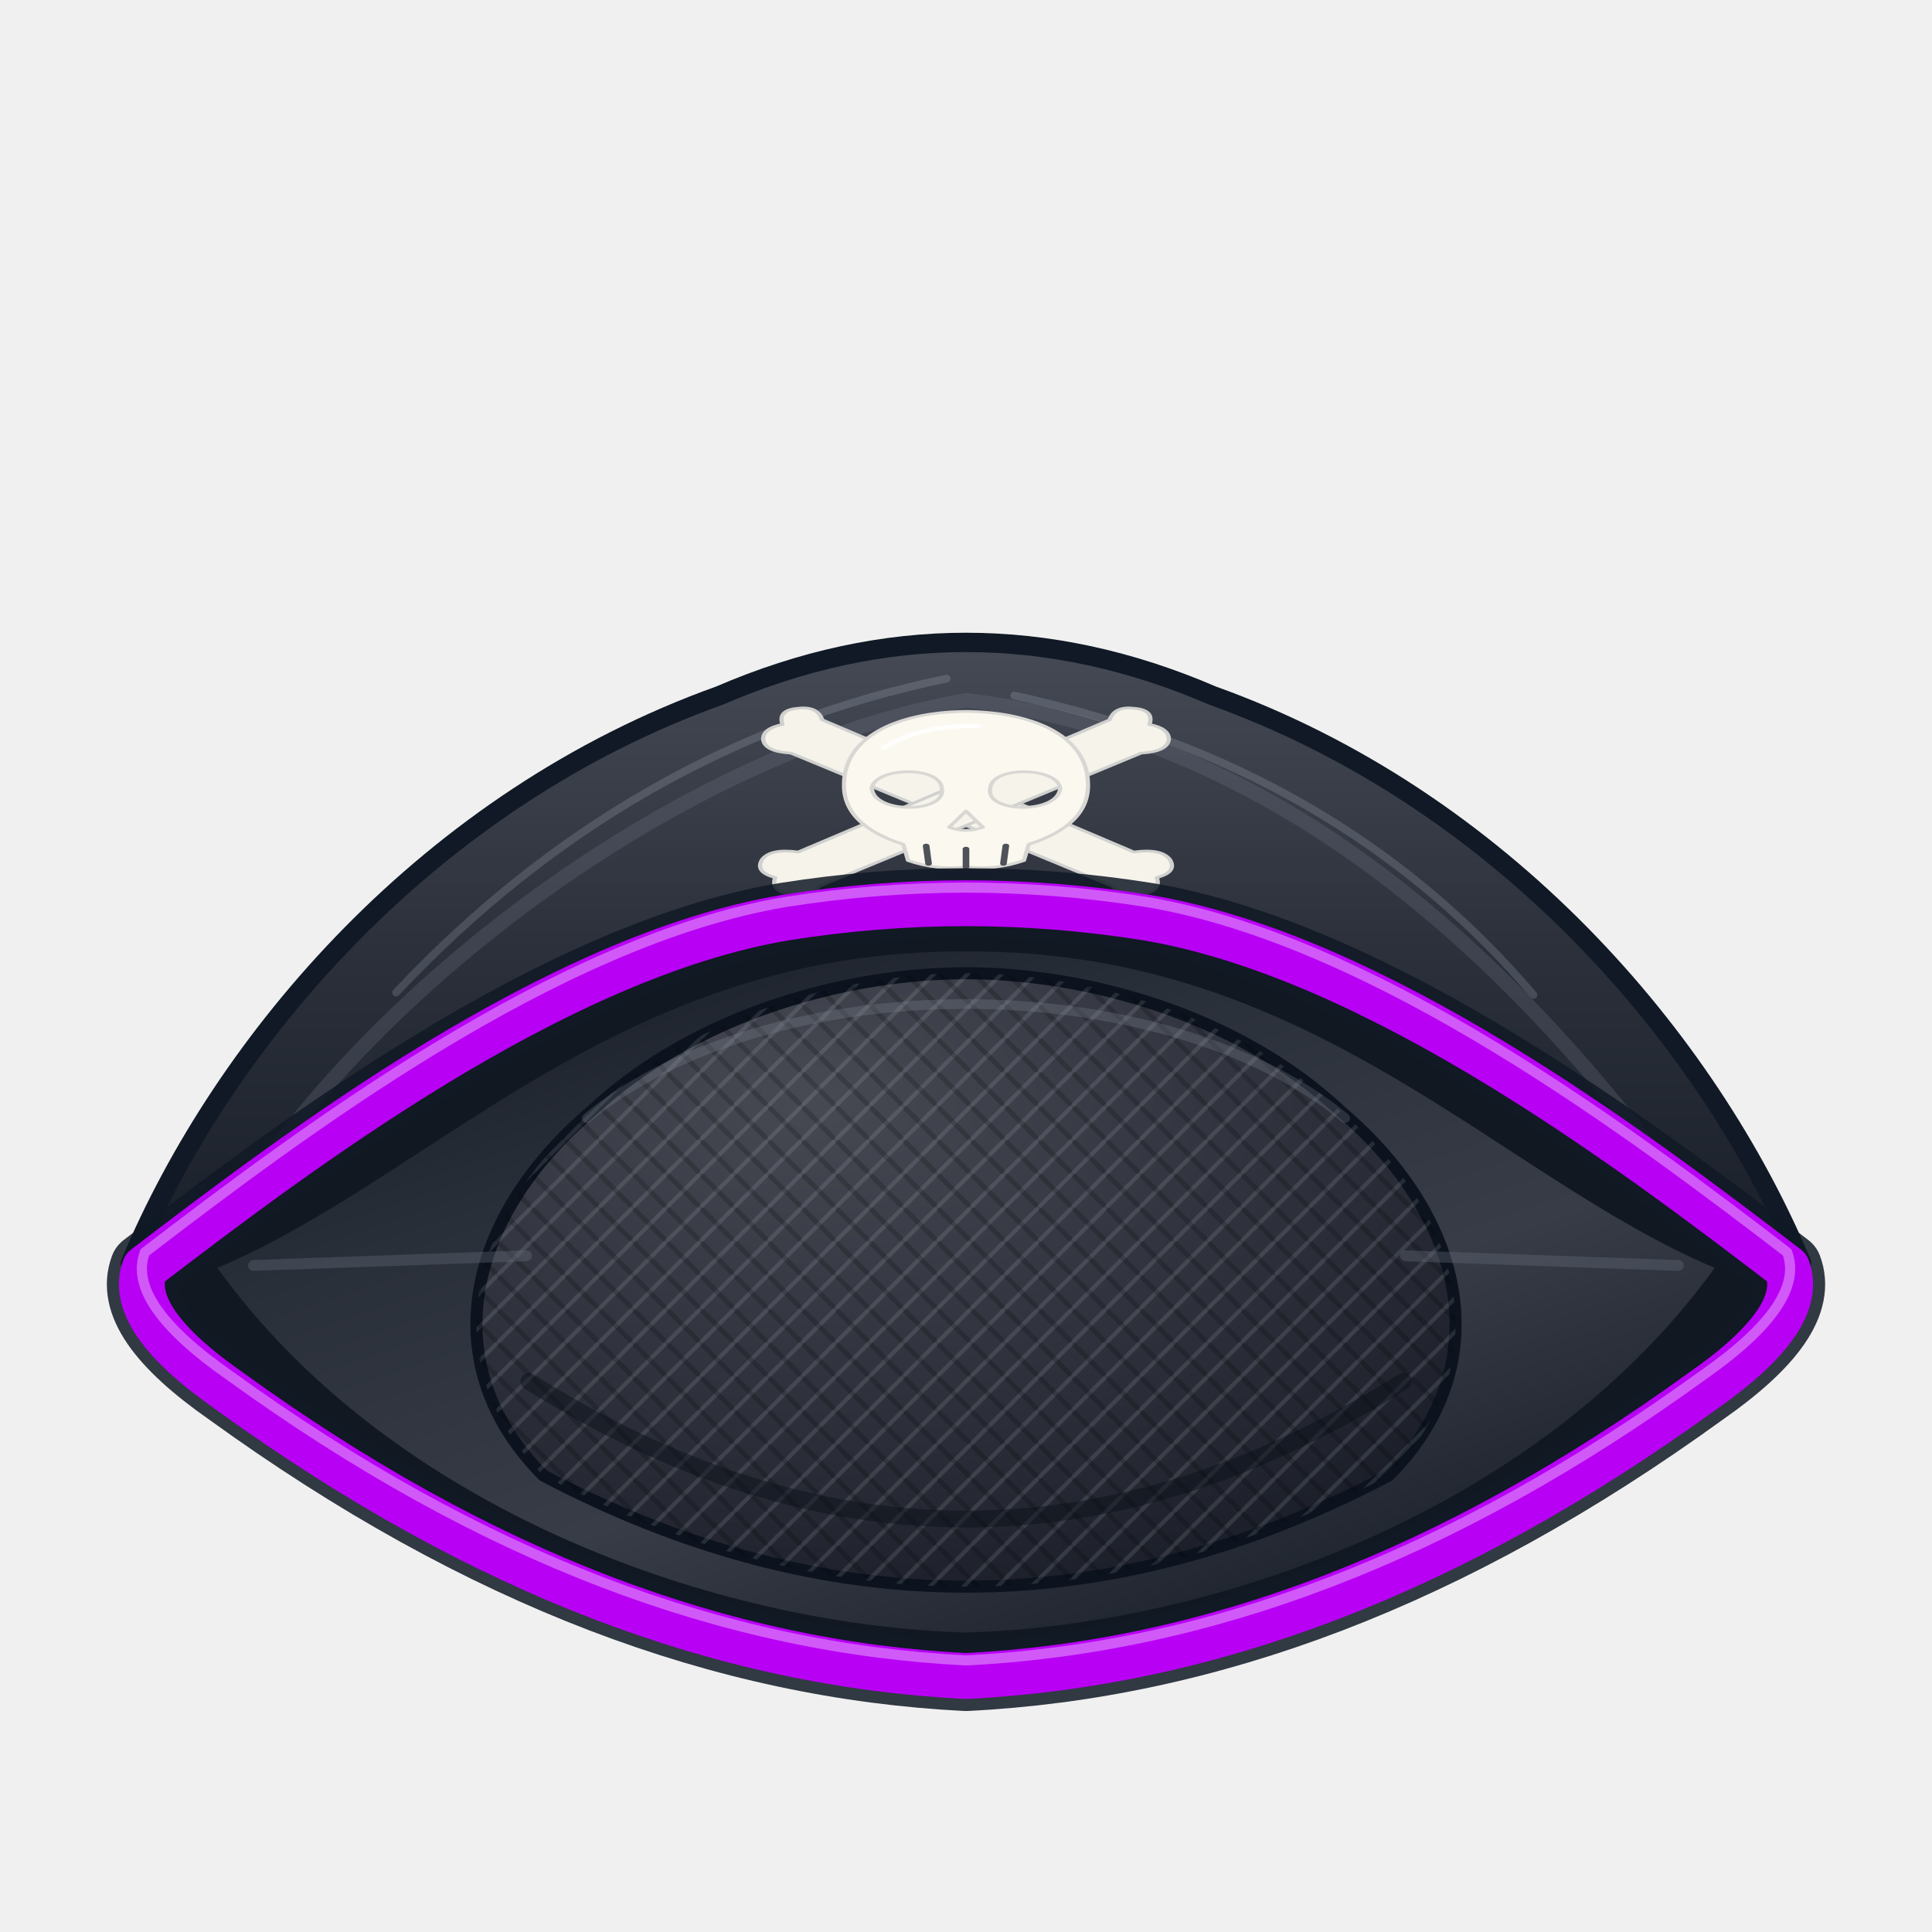
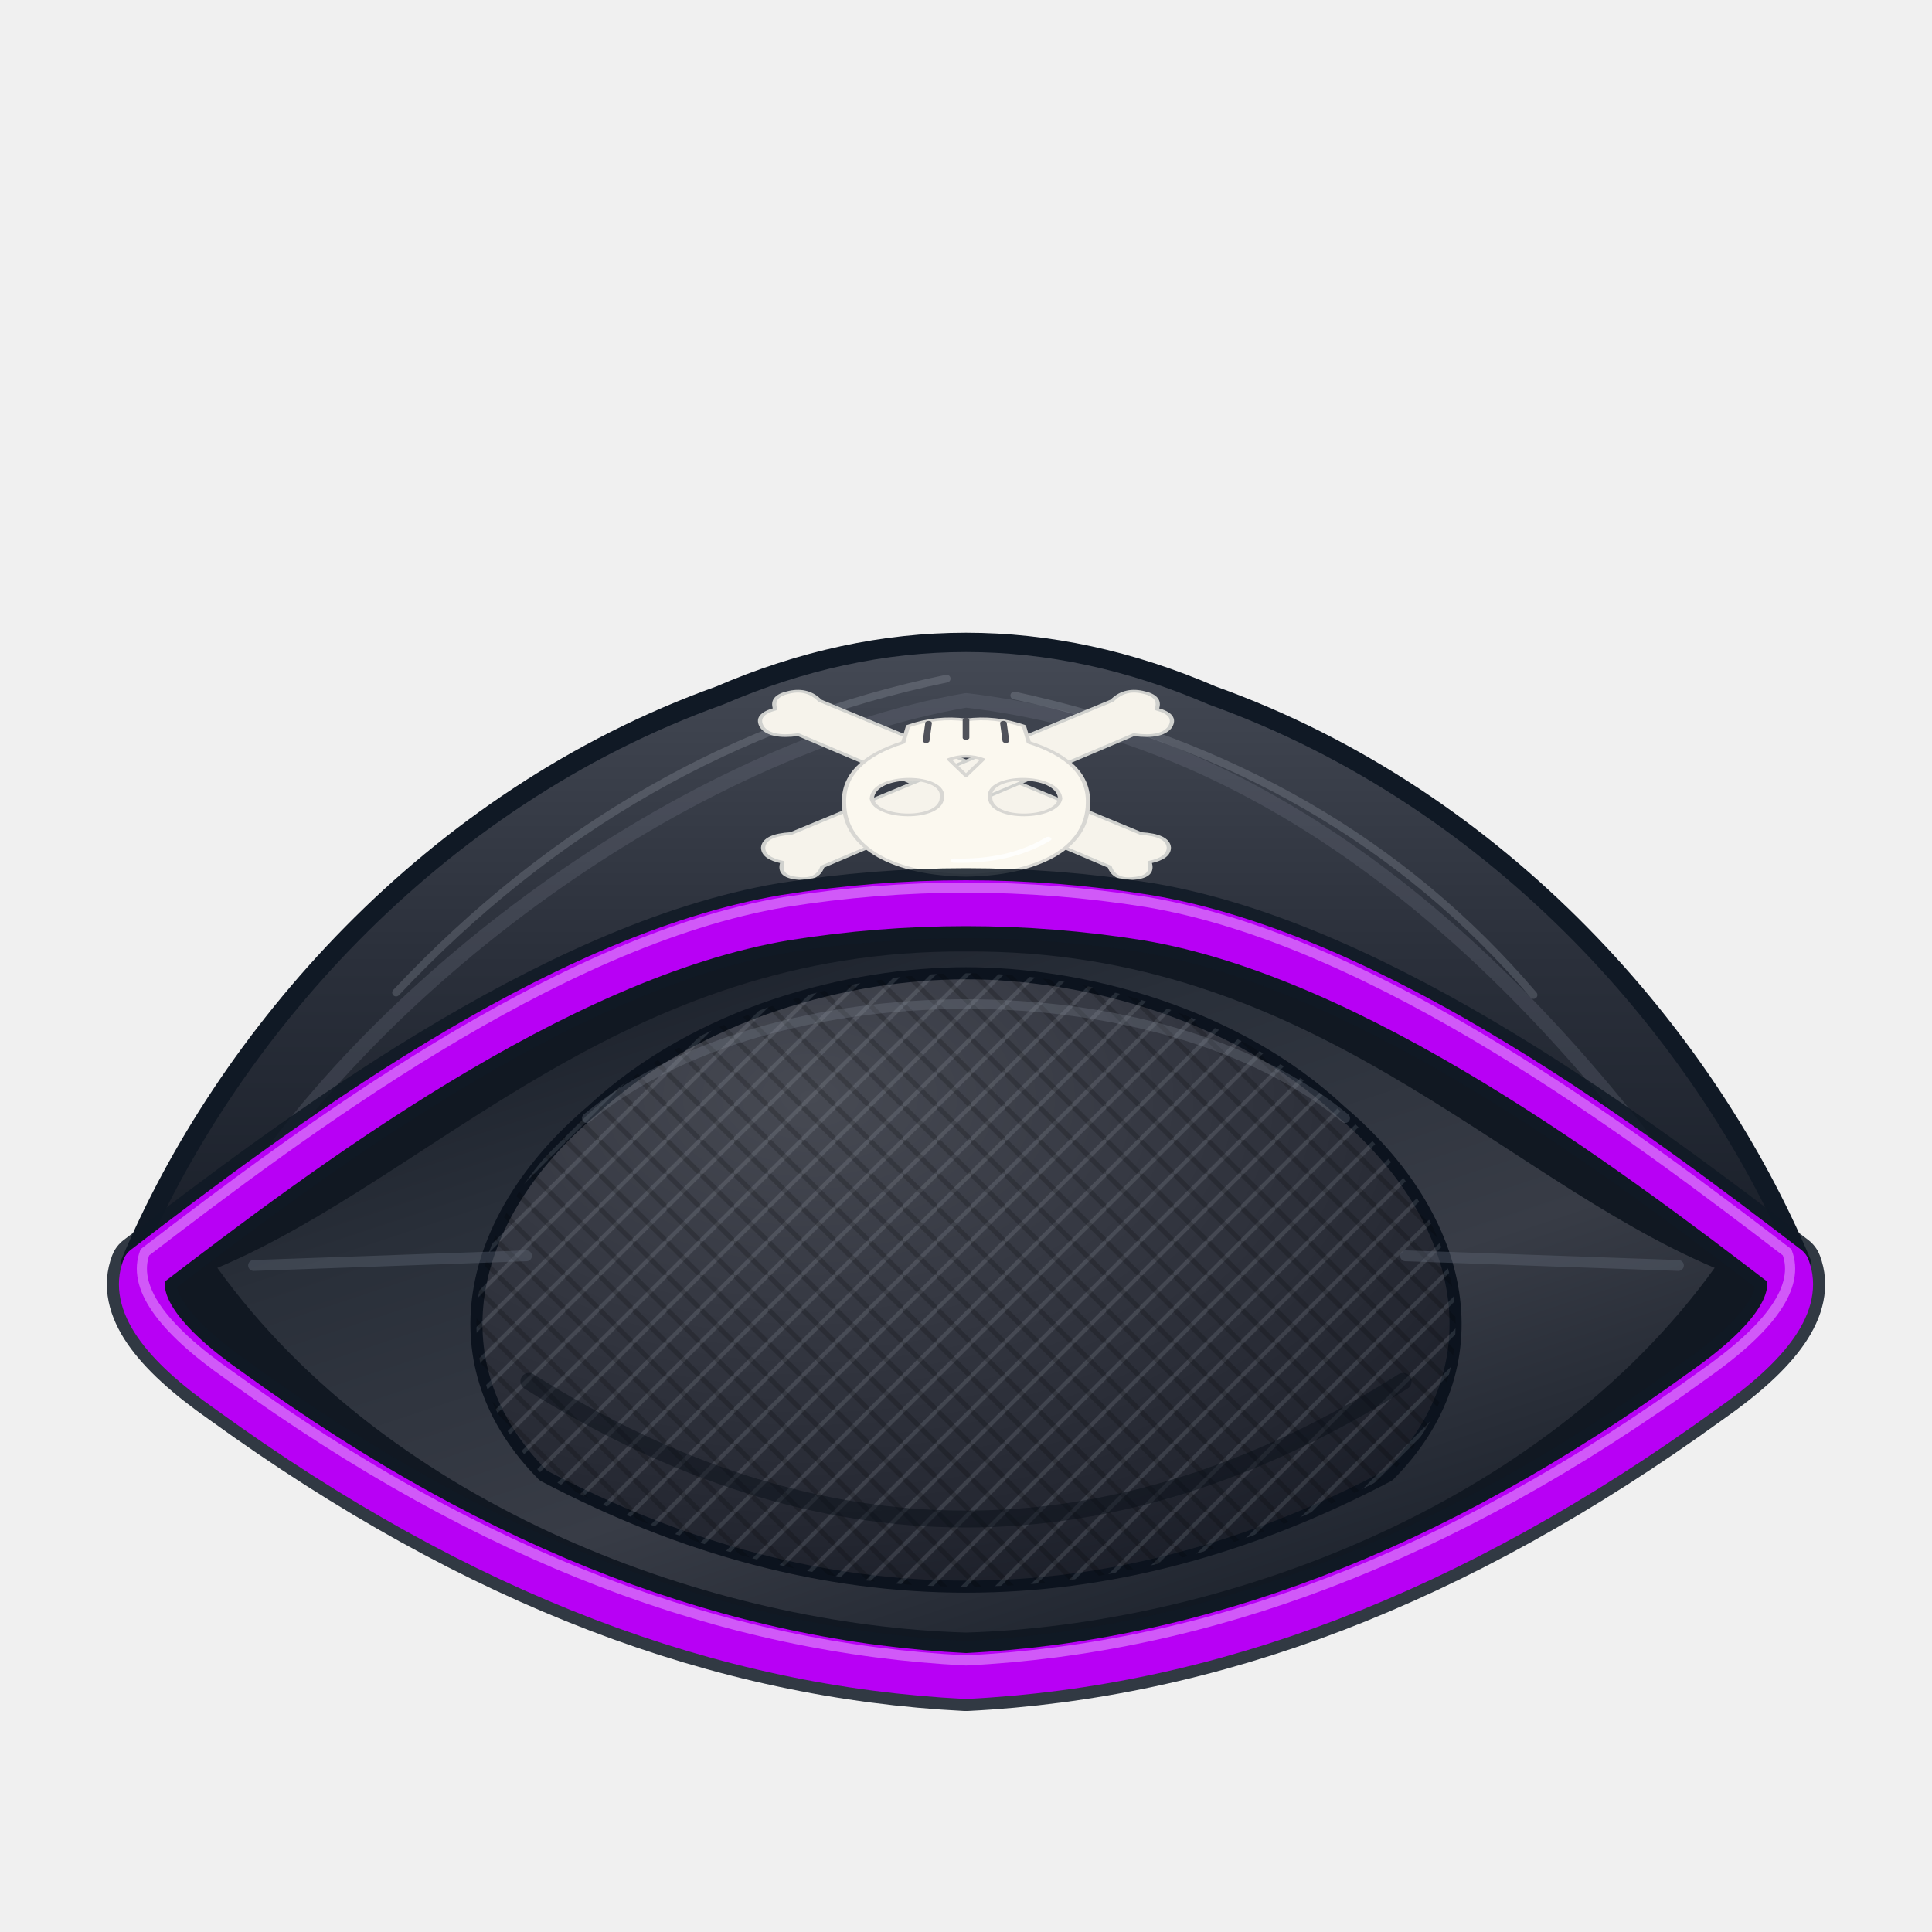
<svg xmlns="http://www.w3.org/2000/svg" width="80" height="80" viewBox="-8 -8 80 80" role="img" aria-label="GAME FRIENDS pirate hat — top-down, upper trim in player color" color="#b800f5" data-cosmetic="pirate-hat" data-view="top-down" data-anchor="32 32" data-color-binding="root-color">
  <defs>
    <radialGradient id="gf-pirate-top-b800f5-felt" cx=".34" cy=".2" r=".95">
      <stop offset="0" stop-color="#474a53" />
      <stop offset=".36" stop-color="#363943" />
      <stop offset=".75" stop-color="#242731" />
      <stop offset="1" stop-color="#151923" />
    </radialGradient>
    <linearGradient id="gf-pirate-top-b800f5-crown" x1=".08" y1="0" x2=".8" y2="1">
      <stop offset="0" stop-color="#151a24" />
      <stop offset=".3" stop-color="#292f39" />
      <stop offset=".64" stop-color="#383c46" />
      <stop offset="1" stop-color="#181e28" />
    </linearGradient>
    <linearGradient id="gf-pirate-top-b800f5-fold" x1="0" y1="0" x2="0" y2="1">
      <stop offset="0" stop-color="#454a55" />
      <stop offset=".43" stop-color="#2b303b" />
      <stop offset="1" stop-color="#141a24" />
    </linearGradient>
    <pattern id="gf-pirate-top-b800f5-weave" width="1.4" height="1.4" patternUnits="userSpaceOnUse">
      <path d="M-.35 .35 L.35-.35 M0 1.4 L1.4 0 M1.05 1.75 L1.75 1.05" fill="none" stroke="#d4d8df" stroke-width=".17" stroke-opacity=".13" />
      <path d="M0 0 L1.4 1.4" fill="none" stroke="#000000" stroke-width=".2" stroke-opacity=".18" />
    </pattern>
  </defs>
  <g stroke-linecap="round" stroke-linejoin="round">
    <g data-part="front-fold">
      <path d="M-2.6 44.3 C1.3 35 9.8 25.1 21.8 20.8 Q32 16.4 42.2 20.8 C54.2 25.1 62.7 35 66.6 44.3 L62.8 48.2 Q32 34.6 1.2 48.2 Z" fill="url(#gf-pirate-top-b800f5-fold)" stroke="#101925" stroke-width=".8" />
      <path d="M1.1 43 C7.1 32.8 20.5 23 32 21 Q49 23 62.9 43" fill="none" stroke="#747a88" stroke-width=".6" stroke-opacity=".26" />
      <path d="M8.4 33.1 Q18.1 22.8 31.2 20.1 M34 20.8 Q47.4 23.7 55.5 33.2" fill="none" stroke="#d1d5df" stroke-width=".32" stroke-opacity=".18" />
-       <g id="gf-pirate-top-b800f5-skull" data-part="skull-and-bones" transform="translate(32 25.2) scale(.5 .32)" stroke-linecap="round" stroke-linejoin="round">
+       <g id="gf-pirate-top-b800f5-skull" data-part="skull-and-bones" transform="translate(32 24.5) rotate(180) scale(.5 .32)" stroke-linecap="round" stroke-linejoin="round">
        <path d="M-14.5-6.3 Q-16.7-6.5-16.8-8.1 Q-16.8-9.5-15.2-10 Q-15.6-11.9-13.9-12.1 Q-12.3-12.4-11.9-10.6 L13.9 6.5 Q16.2 6 16.9 7.5 Q17.5 9.1 15.8 9.8 Q16.2 11.5 14.6 12 Q13.1 12.5 12.1 10.9 Z" fill="#f6f3eb" stroke="#d0d1ce" stroke-width=".35" />
        <g transform="scale(-1 1)">
          <path d="M-14.5-6.3 Q-16.7-6.5-16.8-8.1 Q-16.8-9.5-15.2-10 Q-15.6-11.9-13.9-12.1 Q-12.3-12.4-11.9-10.6 L13.9 6.5 Q16.2 6 16.9 7.5 Q17.5 9.1 15.8 9.8 Q16.2 11.5 14.6 12 Q13.1 12.5 12.1 10.9 Z" fill="#f6f3eb" stroke="#d0d1ce" stroke-width=".35" />
        </g>
        <path d="M-10.1-2.3 C-10.1-8.3-5.8-11.6 0-11.7 C5.8-11.6 10.1-8.3 10.1-2.3 Q10.2 3 5.2 5.5 L4.8 7.6 Q2.4 8.9 0 8.4 Q-2.4 8.9-4.8 7.6 L-5.2 5.5 Q-10.2 3-10.1-2.3 Z M-7.8-1.8 C-7.5-4.5-2.1-4.7-2-1.7 C-1.6 1.5-7.7 1.6-7.8-1.8 Z M2-1.7 C2.1-4.7 7.5-4.5 7.8-1.8 C7.7 1.6 1.6 1.5 2-1.7 Z M0 1.2 L-1.4 3.3 Q0 4.1 1.4 3.3 Z" fill="#fbf8ef" stroke="#d8d7d3" stroke-width=".35" fill-rule="evenodd" />
        <path d="M-3.3 5.7 L-3.1 8 M0 6.1 V8.4 M3.3 5.7 L3.1 8" fill="none" stroke="#50525a" stroke-width=".55" />
        <path d="M-6.8-7 Q-3.6-10 1-9.8" fill="none" stroke="#ffffff" stroke-width=".55" stroke-opacity=".8" />
      </g>
    </g>
    <g data-part="recessed-crown">
      <path d="M-2 44.5 C4.4 39.6 15 31.6 24.5 30 Q32 28.8 39.5 30 C49 31.6 59.6 39.6 66 44.5 Q66.8 46.6 62.5 49.6 C52 57.2 42 60.9 32 61.4 C22 60.9 12 57.2 1.5 49.6 Q-2.8 46.6-2 44.5 Z" fill="#111822" stroke="#101720" stroke-width=".7" />
      <path d="M1 44.5 C10 40.7 17.7 31.3 32 31.4 C46.3 31.3 54 40.7 63 44.5 C55.8 54.5 42.4 59.3 32 59.6 C21.6 59.3 8.2 54.5 1 44.5 Z" fill="url(#gf-pirate-top-b800f5-crown)" />
      <path d="M16.5 38 C20.9 33.9 27.2 32.3 32 32.3 C36.8 32.3 43.1 33.9 47.5 38 C52.8 42.5 54 48.6 49.5 53.1 Q32 62.3 14.5 53.1 C10 48.6 11.2 42.5 16.5 38 Z" fill="url(#gf-pirate-top-b800f5-felt)" stroke="#0c131e" stroke-width=".5" />
      <path d="M16.5 38 C20.9 33.9 27.2 32.3 32 32.3 C36.8 32.3 43.1 33.9 47.5 38 C52.8 42.5 54 48.6 49.5 53.1 Q32 62.3 14.5 53.1 C10 48.6 11.2 42.5 16.5 38 Z" fill="url(#gf-pirate-top-b800f5-weave)" />
      <path d="M16.3 38.3 C23.9 32 40.1 32 47.7 38.3" fill="none" stroke="#8b929e" stroke-width=".4" stroke-opacity=".24" />
      <path d="M13.9 49.2 Q32 60.6 50.1 49.2" fill="none" stroke="#070e18" stroke-width=".7" stroke-opacity=".45" />
      <path d="M2.5 44.4 L13.8 44 M50.2 44 L61.5 44.4" fill="none" stroke="#68717e" stroke-width=".45" stroke-opacity=".35" />
    </g>
    <g data-part="upper-trim" data-color-source="currentColor" stroke-linecap="round" stroke-linejoin="round">
      <path d="M-2 44.5 C4.4 39.6 15 31.6 24.5 30 Q32 28.8 39.5 30 C49 31.6 59.6 39.6 66 44.5 Q66.8 46.6 62.5 49.6 C52 57.2 42 60.9 32 61.4 C22 60.9 12 57.2 1.5 49.6 Q-2.8 46.6-2 44.5 Z" fill="none" stroke="#101925" stroke-width="2.9" stroke-opacity=".85" />
      <path d="M-2 44.5 C4.4 39.6 15 31.6 24.5 30 Q32 28.8 39.5 30 C49 31.6 59.6 39.6 66 44.5 Q66.8 46.6 62.5 49.6 C52 57.2 42 60.9 32 61.4 C22 60.9 12 57.2 1.5 49.6 Q-2.8 46.6-2 44.5 Z" fill="none" stroke="currentColor" stroke-width="1.9" />
      <g transform="translate(0 -0.646)">
        <path d="M-2 44.5 C4.4 39.6 15 31.6 24.5 30 Q32 28.8 39.5 30 C49 31.6 59.6 39.6 66 44.5 Q66.8 46.6 62.5 49.6 C52 57.2 42 60.9 32 61.4 C22 60.9 12 57.2 1.5 49.6 Q-2.8 46.6-2 44.5 Z" fill="none" stroke="#ffffff" stroke-width="0.42" stroke-opacity=".35" />
      </g>
    </g>
  </g>
</svg>
